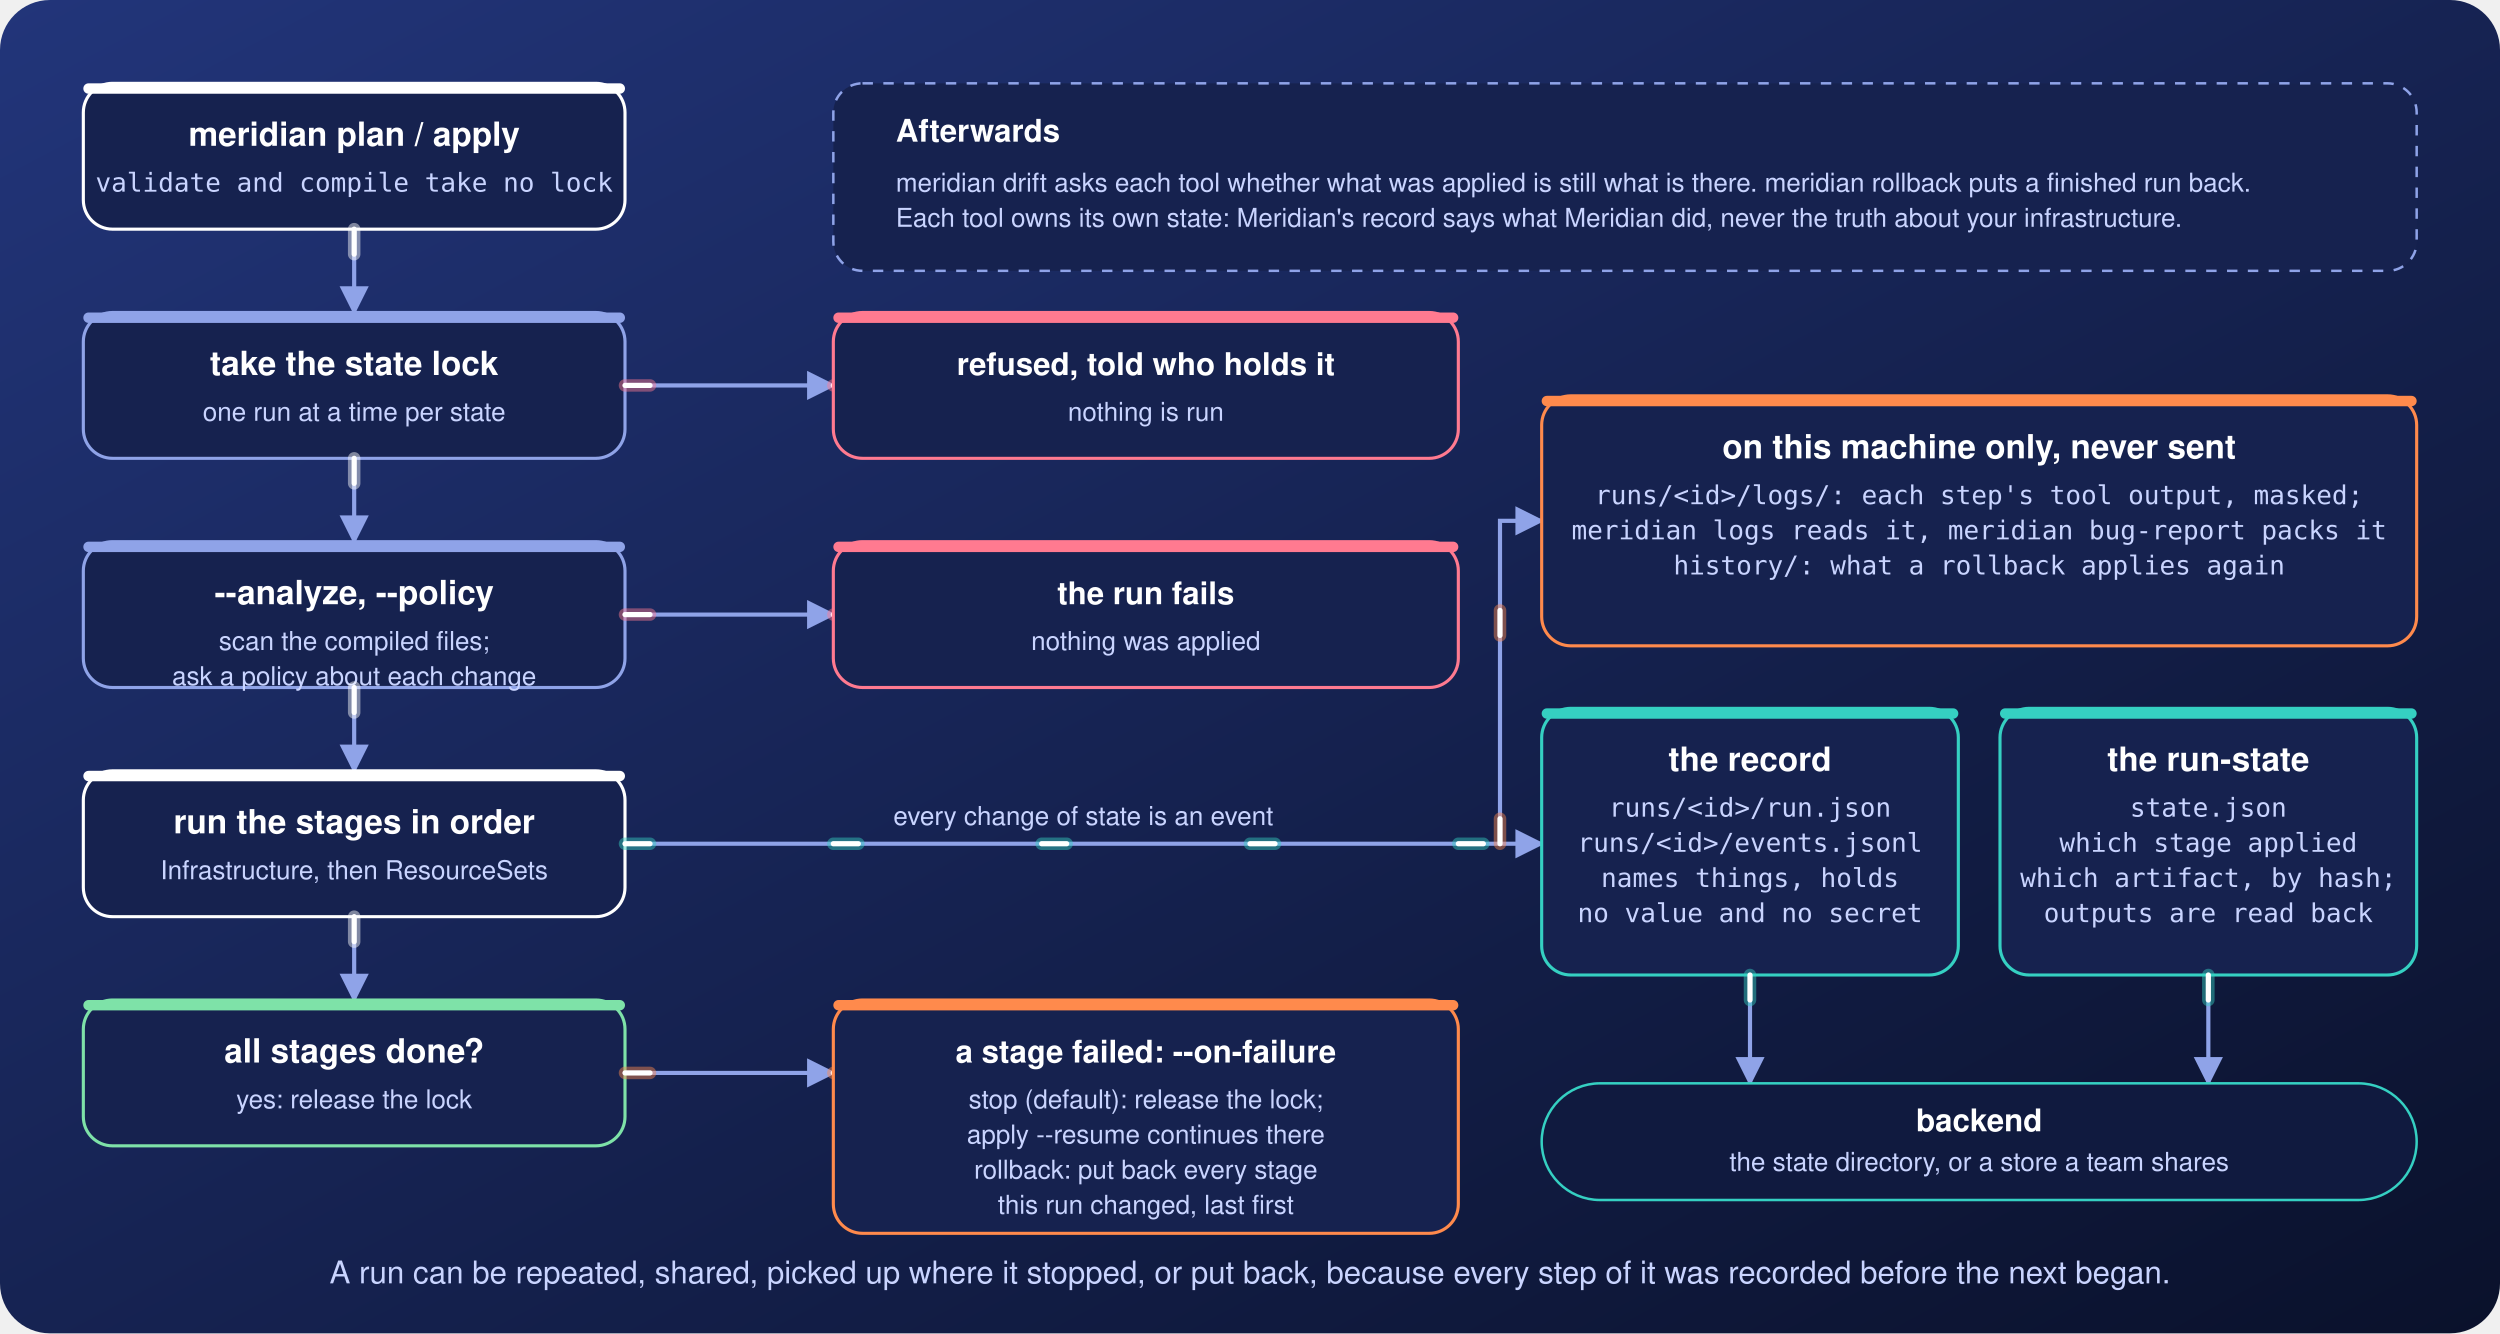
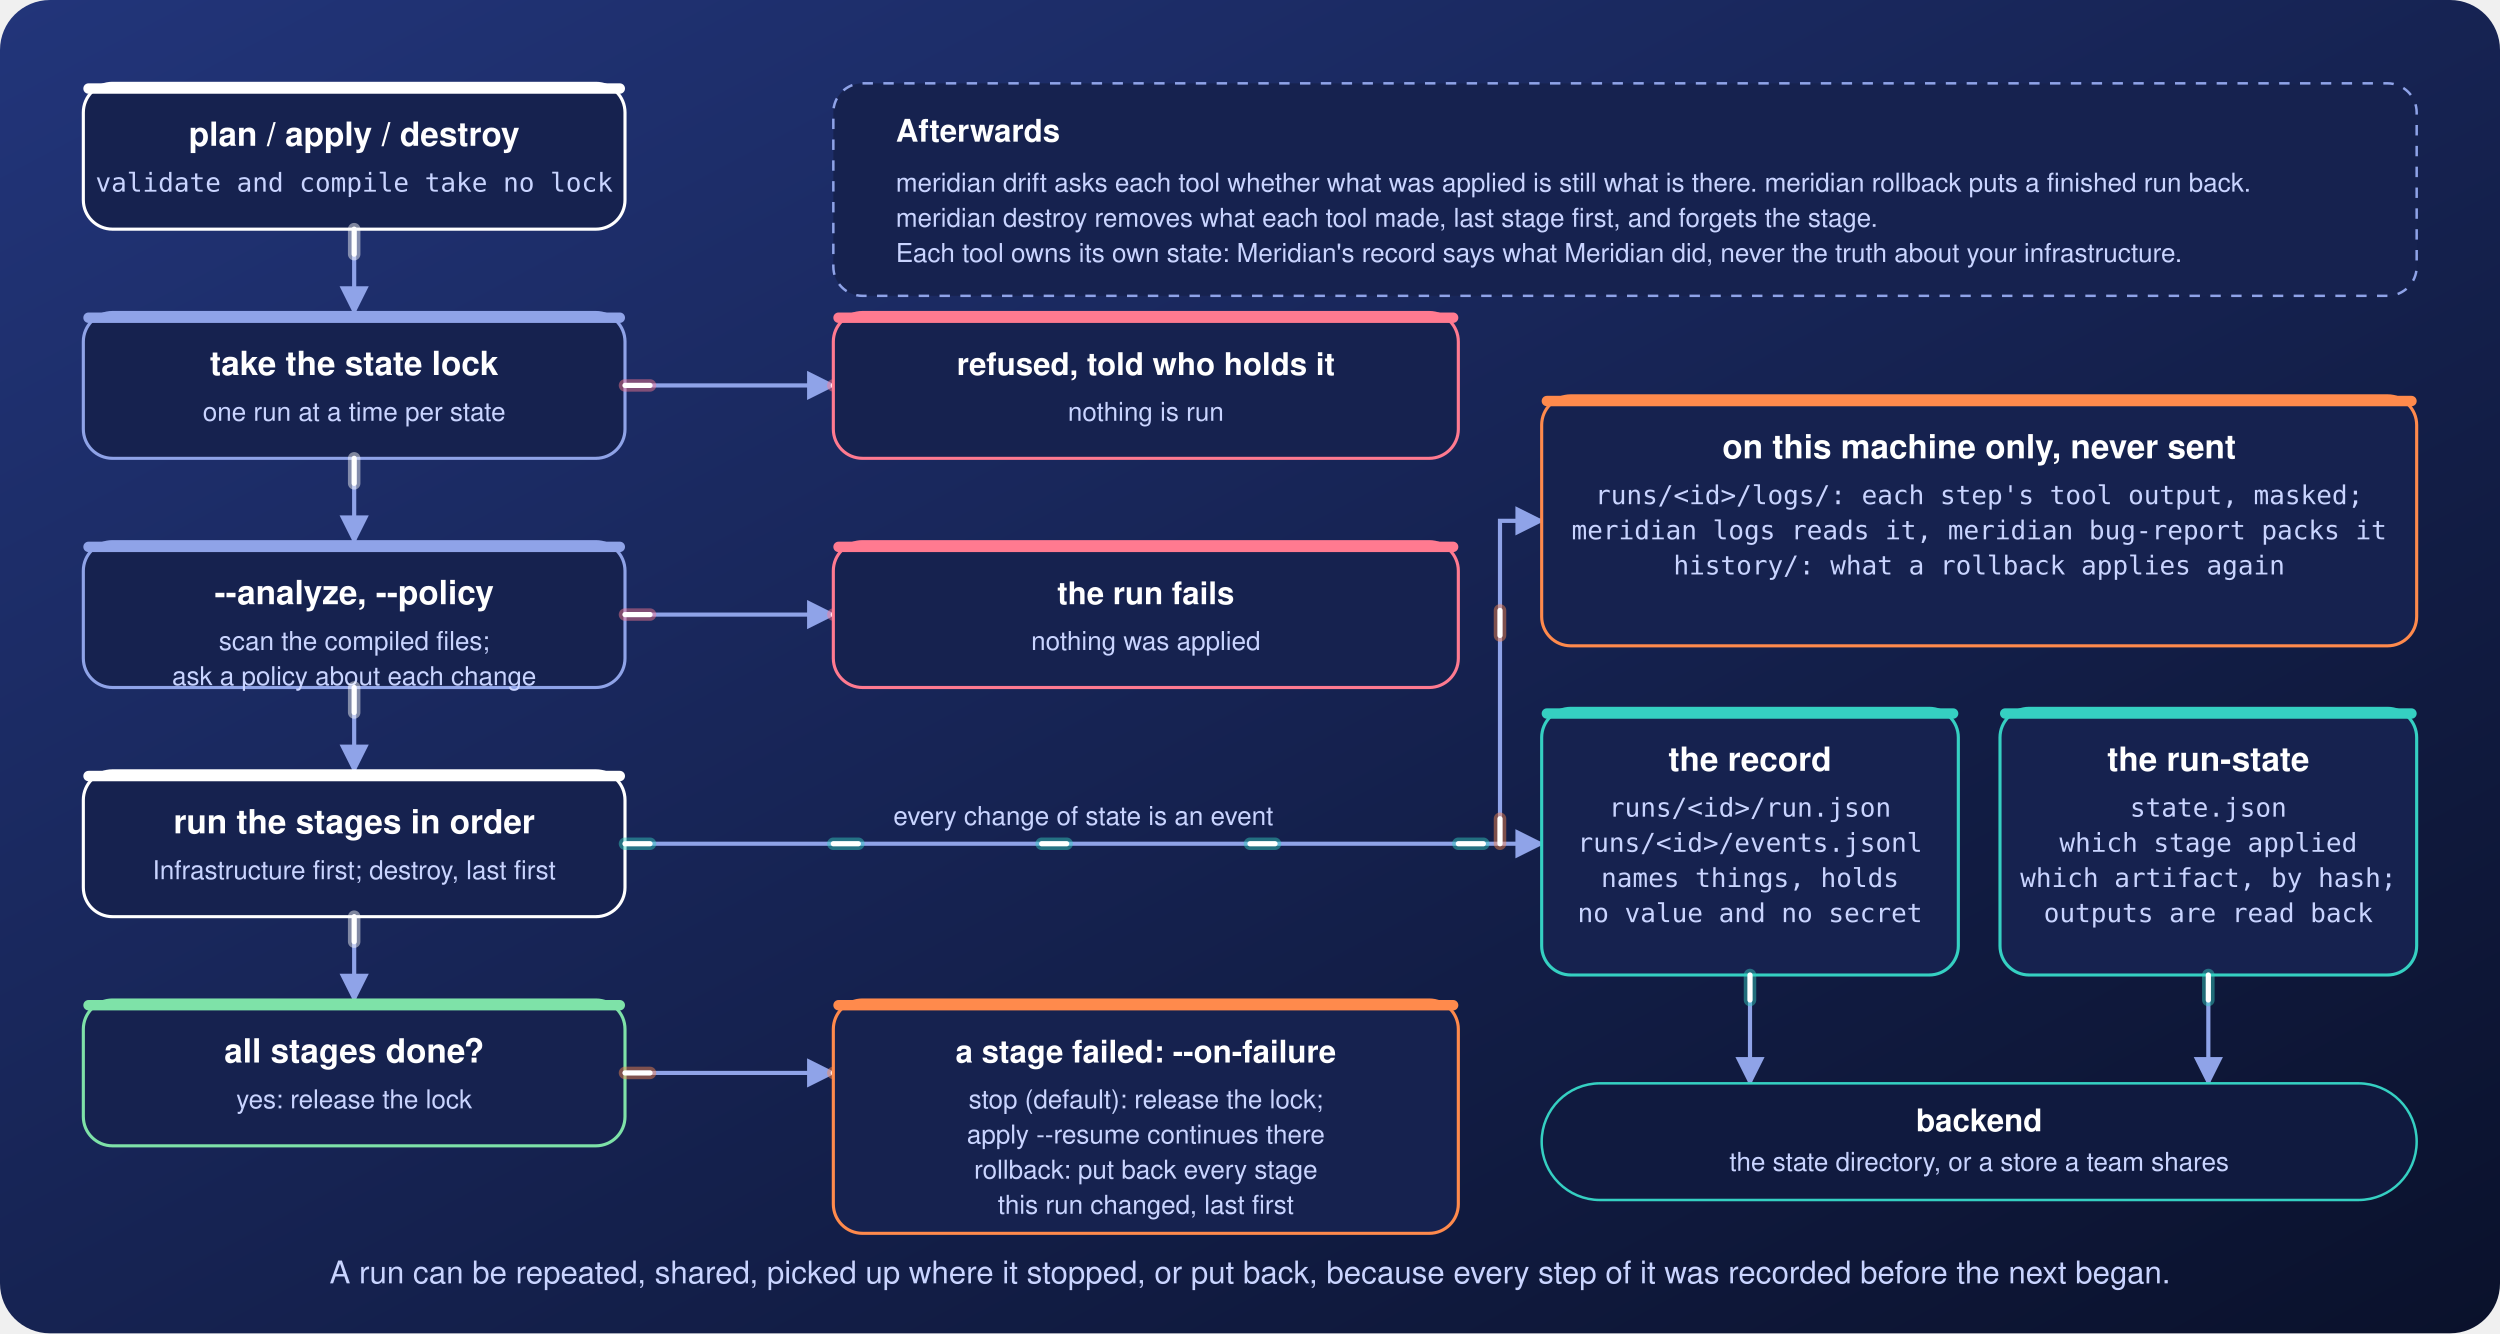
<svg xmlns="http://www.w3.org/2000/svg" viewBox="0 0 1200 640" width="1200" height="640" role="img" aria-label="Running safely: the lock, the analyzers and the policy check, the record of every event, the run-state, the tool logs kept on the machine, and what happens when a stage fails">
  <style>.m-flow{stroke-dasharray:12 88;stroke-dashoffset:0;animation:m-travel var(--m-time,3s) linear infinite}
.m-flow.m-back{animation-direction:reverse}
.m-breathe{animation:m-breathe 3.2s ease-in-out infinite}
@keyframes m-travel{to{stroke-dashoffset:-100}}
@keyframes m-breathe{0%,100%{opacity:.45}50%{opacity:1}}
@media (prefers-reduced-motion:reduce){.m-flow{display:none}.m-breathe{animation:none;opacity:.85}}</style>
  <defs>
    <linearGradient id="g-bg" x1="0" y1="0" x2="1" y2="1">
      <stop offset="0" stop-color="#22357A" />
      <stop offset="1" stop-color="#0A112B" />
    </linearGradient>
    <marker id="g-arrow" viewBox="0 0 10 10" refX="9" refY="5" markerWidth="7" markerHeight="7" orient="auto-start-reverse">
      <path d="M0 0L10 5L0 10z" fill="#8FA3E8" />
    </marker>
  </defs>
  <rect width="1200" height="640" rx="24" fill="url(#g-bg)" />
  <rect x="40" y="40" width="260" height="70" rx="14" fill="#16224F" stroke="#FFFFFF" stroke-width="1.5" />
  <rect x="40" y="40" width="260" height="5" rx="2.5" fill="#FFFFFF" />
-   <text x="170" y="70" text-anchor="middle" font-family="'Segoe UI', 'Helvetica Neue', Helvetica, Arial, sans-serif" font-size="16" font-weight="700" fill="#FFFFFF">meridian plan / apply</text>
+   <text x="170" y="70" text-anchor="middle" font-family="'Segoe UI', 'Helvetica Neue', Helvetica, Arial, sans-serif" font-size="16" font-weight="700" fill="#FFFFFF">plan / apply / destroy</text>
  <text x="170" y="92" text-anchor="middle" font-family="ui-monospace, 'Cascadia Mono', 'SF Mono', Menlo, Consolas, monospace" font-size="12.5" font-weight="400" fill="#C9D4FF">validate and compile take no lock</text>
  <path d="M170 110L170 150" fill="none" stroke="#8FA3E8" stroke-width="2" stroke-linecap="round" marker-end="url(#g-arrow)" />
  <path d="M170 110L170 150" fill="none" stroke="#FFFFFF" stroke-width="6" stroke-linecap="round" opacity=".45" pathLength="100" class="m-flow" style="--m-time:3s;animation-delay:0s" />
  <path d="M170 110L170 150" fill="none" stroke="#FFFFFF" stroke-width="2.5" stroke-linecap="round" pathLength="100" class="m-flow" style="--m-time:3s;animation-delay:0s" />
  <rect x="40" y="150" width="260" height="70" rx="14" fill="#16224F" stroke="#8FA3E8" stroke-width="1.5" />
  <rect x="40" y="150" width="260" height="5" rx="2.5" fill="#8FA3E8" />
  <text x="170" y="180" text-anchor="middle" font-family="'Segoe UI', 'Helvetica Neue', Helvetica, Arial, sans-serif" font-size="16" font-weight="700" fill="#FFFFFF">take the state lock</text>
  <text x="170" y="202" text-anchor="middle" font-family="'Segoe UI', 'Helvetica Neue', Helvetica, Arial, sans-serif" font-size="12.5" font-weight="400" fill="#C9D4FF">one run at a time per state</text>
  <path d="M300 185L400 185" fill="none" stroke="#8FA3E8" stroke-width="2" stroke-linecap="round" marker-end="url(#g-arrow)" />
  <path d="M300 185L400 185" fill="none" stroke="#FF7A90" stroke-width="6" stroke-linecap="round" opacity=".45" pathLength="100" class="m-flow" style="--m-time:2.2s;animation-delay:-0.5s" />
  <path d="M300 185L400 185" fill="none" stroke="#FFFFFF" stroke-width="2.5" stroke-linecap="round" pathLength="100" class="m-flow" style="--m-time:2.2s;animation-delay:-0.5s" />
  <rect x="400" y="150" width="300" height="70" rx="14" fill="#16224F" stroke="#FF7A90" stroke-width="1.5" />
  <rect x="400" y="150" width="300" height="5" rx="2.5" fill="#FF7A90" />
  <text x="550" y="180" text-anchor="middle" font-family="'Segoe UI', 'Helvetica Neue', Helvetica, Arial, sans-serif" font-size="15" font-weight="700" fill="#FFFFFF">refused, told who holds it</text>
  <text x="550" y="202" text-anchor="middle" font-family="'Segoe UI', 'Helvetica Neue', Helvetica, Arial, sans-serif" font-size="12.5" font-weight="400" fill="#C9D4FF">nothing is run</text>
  <path d="M170 220L170 260" fill="none" stroke="#8FA3E8" stroke-width="2" stroke-linecap="round" marker-end="url(#g-arrow)" />
  <path d="M170 220L170 260" fill="none" stroke="#FFFFFF" stroke-width="6" stroke-linecap="round" opacity=".45" pathLength="100" class="m-flow" style="--m-time:3s;animation-delay:-0.4s" />
  <path d="M170 220L170 260" fill="none" stroke="#FFFFFF" stroke-width="2.5" stroke-linecap="round" pathLength="100" class="m-flow" style="--m-time:3s;animation-delay:-0.4s" />
  <rect x="40" y="260" width="260" height="70" rx="14" fill="#16224F" stroke="#8FA3E8" stroke-width="1.5" />
  <rect x="40" y="260" width="260" height="5" rx="2.5" fill="#8FA3E8" />
  <text x="170" y="290" text-anchor="middle" font-family="'Segoe UI', 'Helvetica Neue', Helvetica, Arial, sans-serif" font-size="16" font-weight="700" fill="#FFFFFF">--analyze, --policy</text>
  <text x="170" y="312" text-anchor="middle" font-family="'Segoe UI', 'Helvetica Neue', Helvetica, Arial, sans-serif" font-size="12.5" font-weight="400" fill="#C9D4FF">scan the compiled files;</text>
  <text x="170" y="328.875" text-anchor="middle" font-family="'Segoe UI', 'Helvetica Neue', Helvetica, Arial, sans-serif" font-size="12.5" font-weight="400" fill="#C9D4FF">ask a policy about each change</text>
  <path d="M300 295L400 295" fill="none" stroke="#8FA3E8" stroke-width="2" stroke-linecap="round" marker-end="url(#g-arrow)" />
  <path d="M300 295L400 295" fill="none" stroke="#FF7A90" stroke-width="6" stroke-linecap="round" opacity=".45" pathLength="100" class="m-flow" style="--m-time:2.2s;animation-delay:-0.9s" />
  <path d="M300 295L400 295" fill="none" stroke="#FFFFFF" stroke-width="2.5" stroke-linecap="round" pathLength="100" class="m-flow" style="--m-time:2.2s;animation-delay:-0.9s" />
  <rect x="400" y="260" width="300" height="70" rx="14" fill="#16224F" stroke="#FF7A90" stroke-width="1.5" />
  <rect x="400" y="260" width="300" height="5" rx="2.5" fill="#FF7A90" />
  <text x="550" y="290" text-anchor="middle" font-family="'Segoe UI', 'Helvetica Neue', Helvetica, Arial, sans-serif" font-size="15" font-weight="700" fill="#FFFFFF">the run fails</text>
  <text x="550" y="312" text-anchor="middle" font-family="'Segoe UI', 'Helvetica Neue', Helvetica, Arial, sans-serif" font-size="12.5" font-weight="400" fill="#C9D4FF">nothing was applied</text>
  <path d="M170 330L170 370" fill="none" stroke="#8FA3E8" stroke-width="2" stroke-linecap="round" marker-end="url(#g-arrow)" />
  <path d="M170 330L170 370" fill="none" stroke="#FFFFFF" stroke-width="6" stroke-linecap="round" opacity=".45" pathLength="100" class="m-flow" style="--m-time:3s;animation-delay:-0.8s" />
  <path d="M170 330L170 370" fill="none" stroke="#FFFFFF" stroke-width="2.5" stroke-linecap="round" pathLength="100" class="m-flow" style="--m-time:3s;animation-delay:-0.8s" />
  <rect x="40" y="370" width="260" height="70" rx="14" fill="#16224F" stroke="#FFFFFF" stroke-width="1.5" />
  <rect x="40" y="370" width="260" height="5" rx="2.5" fill="#FFFFFF" />
  <text x="170" y="400" text-anchor="middle" font-family="'Segoe UI', 'Helvetica Neue', Helvetica, Arial, sans-serif" font-size="16" font-weight="700" fill="#FFFFFF">run the stages in order</text>
-   <text x="170" y="422" text-anchor="middle" font-family="'Segoe UI', 'Helvetica Neue', Helvetica, Arial, sans-serif" font-size="12.5" font-weight="400" fill="#C9D4FF">Infrastructure, then ResourceSets</text>
+   <text x="170" y="422" text-anchor="middle" font-family="'Segoe UI', 'Helvetica Neue', Helvetica, Arial, sans-serif" font-size="12.5" font-weight="400" fill="#C9D4FF">Infrastructure first; destroy, last first</text>
  <path d="M300 405L740 405" fill="none" stroke="#8FA3E8" stroke-width="2" stroke-linecap="round" marker-end="url(#g-arrow)" />
  <path d="M300 405L740 405" fill="none" stroke="#35D0C2" stroke-width="6" stroke-linecap="round" opacity=".45" pathLength="100" class="m-flow" style="--m-time:2.6s;animation-delay:-0.2s" />
  <path d="M300 405L740 405" fill="none" stroke="#FFFFFF" stroke-width="2.5" stroke-linecap="round" pathLength="100" class="m-flow" style="--m-time:2.6s;animation-delay:-0.2s" />
  <text x="520" y="396" text-anchor="middle" font-family="'Segoe UI', 'Helvetica Neue', Helvetica, Arial, sans-serif" font-size="12.5" font-weight="400" fill="#C9D4FF">every change of state is an event</text>
  <rect x="740" y="340" width="200" height="128" rx="14" fill="#16224F" stroke="#35D0C2" stroke-width="1.5" />
  <rect x="740" y="340" width="200" height="5" rx="2.5" fill="#35D0C2" />
  <text x="840" y="370" text-anchor="middle" font-family="'Segoe UI', 'Helvetica Neue', Helvetica, Arial, sans-serif" font-size="16" font-weight="700" fill="#FFFFFF">the record</text>
  <text x="840" y="392" text-anchor="middle" font-family="ui-monospace, 'Cascadia Mono', 'SF Mono', Menlo, Consolas, monospace" font-size="12.5" font-weight="400" fill="#C9D4FF">runs/&lt;id&gt;/run.json</text>
  <text x="840" y="408.875" text-anchor="middle" font-family="ui-monospace, 'Cascadia Mono', 'SF Mono', Menlo, Consolas, monospace" font-size="12.5" font-weight="400" fill="#C9D4FF">runs/&lt;id&gt;/events.jsonl</text>
  <text x="840" y="425.75" text-anchor="middle" font-family="ui-monospace, 'Cascadia Mono', 'SF Mono', Menlo, Consolas, monospace" font-size="12.5" font-weight="400" fill="#C9D4FF">names things, holds</text>
  <text x="840" y="442.625" text-anchor="middle" font-family="ui-monospace, 'Cascadia Mono', 'SF Mono', Menlo, Consolas, monospace" font-size="12.5" font-weight="400" fill="#C9D4FF">no value and no secret</text>
  <path d="M720 405L720 250L740 250" fill="none" stroke="#8FA3E8" stroke-width="2" stroke-linecap="round" marker-end="url(#g-arrow)" />
  <path d="M720 405L720 250L740 250" fill="none" stroke="#FF8A4C" stroke-width="6" stroke-linecap="round" opacity=".45" pathLength="100" class="m-flow" style="--m-time:2.4s;animation-delay:-0.6s" />
  <path d="M720 405L720 250L740 250" fill="none" stroke="#FFFFFF" stroke-width="2.5" stroke-linecap="round" pathLength="100" class="m-flow" style="--m-time:2.4s;animation-delay:-0.6s" />
  <rect x="740" y="190" width="420" height="120" rx="14" fill="#16224F" stroke="#FF8A4C" stroke-width="1.5" />
  <rect x="740" y="190" width="420" height="5" rx="2.5" fill="#FF8A4C" />
  <text x="950" y="220" text-anchor="middle" font-family="'Segoe UI', 'Helvetica Neue', Helvetica, Arial, sans-serif" font-size="16" font-weight="700" fill="#FFFFFF">on this machine only, never sent</text>
  <text x="950" y="242" text-anchor="middle" font-family="ui-monospace, 'Cascadia Mono', 'SF Mono', Menlo, Consolas, monospace" font-size="12.5" font-weight="400" fill="#C9D4FF">runs/&lt;id&gt;/logs/: each step's tool output, masked;</text>
  <text x="950" y="258.875" text-anchor="middle" font-family="ui-monospace, 'Cascadia Mono', 'SF Mono', Menlo, Consolas, monospace" font-size="12.5" font-weight="400" fill="#C9D4FF">meridian logs reads it, meridian bug-report packs it</text>
  <text x="950" y="275.75" text-anchor="middle" font-family="ui-monospace, 'Cascadia Mono', 'SF Mono', Menlo, Consolas, monospace" font-size="12.5" font-weight="400" fill="#C9D4FF">history/: what a rollback applies again</text>
  <rect x="960" y="340" width="200" height="128" rx="14" fill="#16224F" stroke="#35D0C2" stroke-width="1.5" />
  <rect x="960" y="340" width="200" height="5" rx="2.5" fill="#35D0C2" />
  <text x="1060" y="370" text-anchor="middle" font-family="'Segoe UI', 'Helvetica Neue', Helvetica, Arial, sans-serif" font-size="16" font-weight="700" fill="#FFFFFF">the run-state</text>
  <text x="1060" y="392" text-anchor="middle" font-family="ui-monospace, 'Cascadia Mono', 'SF Mono', Menlo, Consolas, monospace" font-size="12.5" font-weight="400" fill="#C9D4FF">state.json</text>
  <text x="1060" y="408.875" text-anchor="middle" font-family="ui-monospace, 'Cascadia Mono', 'SF Mono', Menlo, Consolas, monospace" font-size="12.5" font-weight="400" fill="#C9D4FF">which stage applied</text>
  <text x="1060" y="425.75" text-anchor="middle" font-family="ui-monospace, 'Cascadia Mono', 'SF Mono', Menlo, Consolas, monospace" font-size="12.5" font-weight="400" fill="#C9D4FF">which artifact, by hash;</text>
  <text x="1060" y="442.625" text-anchor="middle" font-family="ui-monospace, 'Cascadia Mono', 'SF Mono', Menlo, Consolas, monospace" font-size="12.5" font-weight="400" fill="#C9D4FF">outputs are read back</text>
  <path d="M840 468L840 520" fill="none" stroke="#8FA3E8" stroke-width="2" stroke-linecap="round" marker-end="url(#g-arrow)" />
  <path d="M840 468L840 520" fill="none" stroke="#35D0C2" stroke-width="6" stroke-linecap="round" opacity=".45" pathLength="100" class="m-flow" style="--m-time:2s;animation-delay:-1s" />
  <path d="M840 468L840 520" fill="none" stroke="#FFFFFF" stroke-width="2.5" stroke-linecap="round" pathLength="100" class="m-flow" style="--m-time:2s;animation-delay:-1s" />
  <path d="M1060 468L1060 520" fill="none" stroke="#8FA3E8" stroke-width="2" stroke-linecap="round" marker-end="url(#g-arrow)" />
  <path d="M1060 468L1060 520" fill="none" stroke="#35D0C2" stroke-width="6" stroke-linecap="round" opacity=".45" pathLength="100" class="m-flow" style="--m-time:2s;animation-delay:-1.4s" />
  <path d="M1060 468L1060 520" fill="none" stroke="#FFFFFF" stroke-width="2.5" stroke-linecap="round" pathLength="100" class="m-flow" style="--m-time:2s;animation-delay:-1.4s" />
  <rect x="740" y="520" width="420" height="56" rx="28" fill="#101A3F" stroke="#35D0C2" stroke-width="1.2" />
  <text x="950" y="543" text-anchor="middle" font-family="'Segoe UI', 'Helvetica Neue', Helvetica, Arial, sans-serif" font-size="15" font-weight="700" fill="#FFFFFF">backend</text>
  <text x="950" y="562" text-anchor="middle" font-family="'Segoe UI', 'Helvetica Neue', Helvetica, Arial, sans-serif" font-size="12.5" font-weight="400" fill="#C9D4FF">the state directory, or a store a team shares</text>
  <path d="M170 440L170 480" fill="none" stroke="#8FA3E8" stroke-width="2" stroke-linecap="round" marker-end="url(#g-arrow)" />
  <path d="M170 440L170 480" fill="none" stroke="#FFFFFF" stroke-width="6" stroke-linecap="round" opacity=".45" pathLength="100" class="m-flow" style="--m-time:3s;animation-delay:-1.2s" />
  <path d="M170 440L170 480" fill="none" stroke="#FFFFFF" stroke-width="2.5" stroke-linecap="round" pathLength="100" class="m-flow" style="--m-time:3s;animation-delay:-1.2s" />
  <rect x="40" y="480" width="260" height="70" rx="14" fill="#16224F" stroke="#7EE2A8" stroke-width="1.5" />
  <rect x="40" y="480" width="260" height="5" rx="2.5" fill="#7EE2A8" />
  <text x="170" y="510" text-anchor="middle" font-family="'Segoe UI', 'Helvetica Neue', Helvetica, Arial, sans-serif" font-size="16" font-weight="700" fill="#FFFFFF">all stages done?</text>
  <text x="170" y="532" text-anchor="middle" font-family="'Segoe UI', 'Helvetica Neue', Helvetica, Arial, sans-serif" font-size="12.5" font-weight="400" fill="#C9D4FF">yes: release the lock</text>
  <path d="M300 515L400 515" fill="none" stroke="#8FA3E8" stroke-width="2" stroke-linecap="round" marker-end="url(#g-arrow)" />
  <path d="M300 515L400 515" fill="none" stroke="#FF8A4C" stroke-width="6" stroke-linecap="round" opacity=".45" pathLength="100" class="m-flow" style="--m-time:2.2s;animation-delay:-1.6s" />
  <path d="M300 515L400 515" fill="none" stroke="#FFFFFF" stroke-width="2.5" stroke-linecap="round" pathLength="100" class="m-flow" style="--m-time:2.2s;animation-delay:-1.6s" />
  <rect x="400" y="480" width="300" height="112" rx="14" fill="#16224F" stroke="#FF8A4C" stroke-width="1.5" />
  <rect x="400" y="480" width="300" height="5" rx="2.5" fill="#FF8A4C" />
  <text x="550" y="510" text-anchor="middle" font-family="'Segoe UI', 'Helvetica Neue', Helvetica, Arial, sans-serif" font-size="15" font-weight="700" fill="#FFFFFF">a stage failed: --on-failure</text>
  <text x="550" y="532" text-anchor="middle" font-family="'Segoe UI', 'Helvetica Neue', Helvetica, Arial, sans-serif" font-size="12.5" font-weight="400" fill="#C9D4FF">stop (default): release the lock;</text>
  <text x="550" y="548.875" text-anchor="middle" font-family="'Segoe UI', 'Helvetica Neue', Helvetica, Arial, sans-serif" font-size="12.5" font-weight="400" fill="#C9D4FF">apply --resume continues there</text>
  <text x="550" y="565.75" text-anchor="middle" font-family="'Segoe UI', 'Helvetica Neue', Helvetica, Arial, sans-serif" font-size="12.5" font-weight="400" fill="#C9D4FF">rollback: put back every stage</text>
  <text x="550" y="582.625" text-anchor="middle" font-family="'Segoe UI', 'Helvetica Neue', Helvetica, Arial, sans-serif" font-size="12.5" font-weight="400" fill="#C9D4FF">this run changed, last first</text>
-   <rect x="400" y="40" width="760" height="90" rx="14" fill="#16224F" stroke="#8FA3E8" stroke-width="1.2" stroke-dasharray="5 5" />
+   <rect x="400" y="40" width="760" height="102" rx="14" fill="#16224F" stroke="#8FA3E8" stroke-width="1.2" stroke-dasharray="5 5" />
  <text x="430" y="68" text-anchor="start" font-family="'Segoe UI', 'Helvetica Neue', Helvetica, Arial, sans-serif" font-size="15" font-weight="700" fill="#FFFFFF">Afterwards</text>
  <text x="430" y="92" text-anchor="start" font-family="'Segoe UI', 'Helvetica Neue', Helvetica, Arial, sans-serif" font-size="12.5" font-weight="400" fill="#C9D4FF">meridian drift asks each tool whether what was applied is still what is there. meridian rollback puts a finished run back.</text>
-   <text x="430" y="108.875" text-anchor="start" font-family="'Segoe UI', 'Helvetica Neue', Helvetica, Arial, sans-serif" font-size="12.5" font-weight="400" fill="#C9D4FF">Each tool owns its own state: Meridian's record says what Meridian did, never the truth about your infrastructure.</text>
+   <text x="430" y="108.875" text-anchor="start" font-family="'Segoe UI', 'Helvetica Neue', Helvetica, Arial, sans-serif" font-size="12.5" font-weight="400" fill="#C9D4FF">meridian destroy removes what each tool made, last stage first, and forgets the stage.</text>
+   <text x="430" y="125.75" text-anchor="start" font-family="'Segoe UI', 'Helvetica Neue', Helvetica, Arial, sans-serif" font-size="12.5" font-weight="400" fill="#C9D4FF">Each tool owns its own state: Meridian's record says what Meridian did, never the truth about your infrastructure.</text>
  <text x="600" y="616" text-anchor="middle" font-family="'Segoe UI', 'Helvetica Neue', Helvetica, Arial, sans-serif" font-size="15" font-weight="400" fill="#C9D4FF">A run can be repeated, shared, picked up where it stopped, or put back, because every step of it was recorded before the next began.</text>
</svg>
